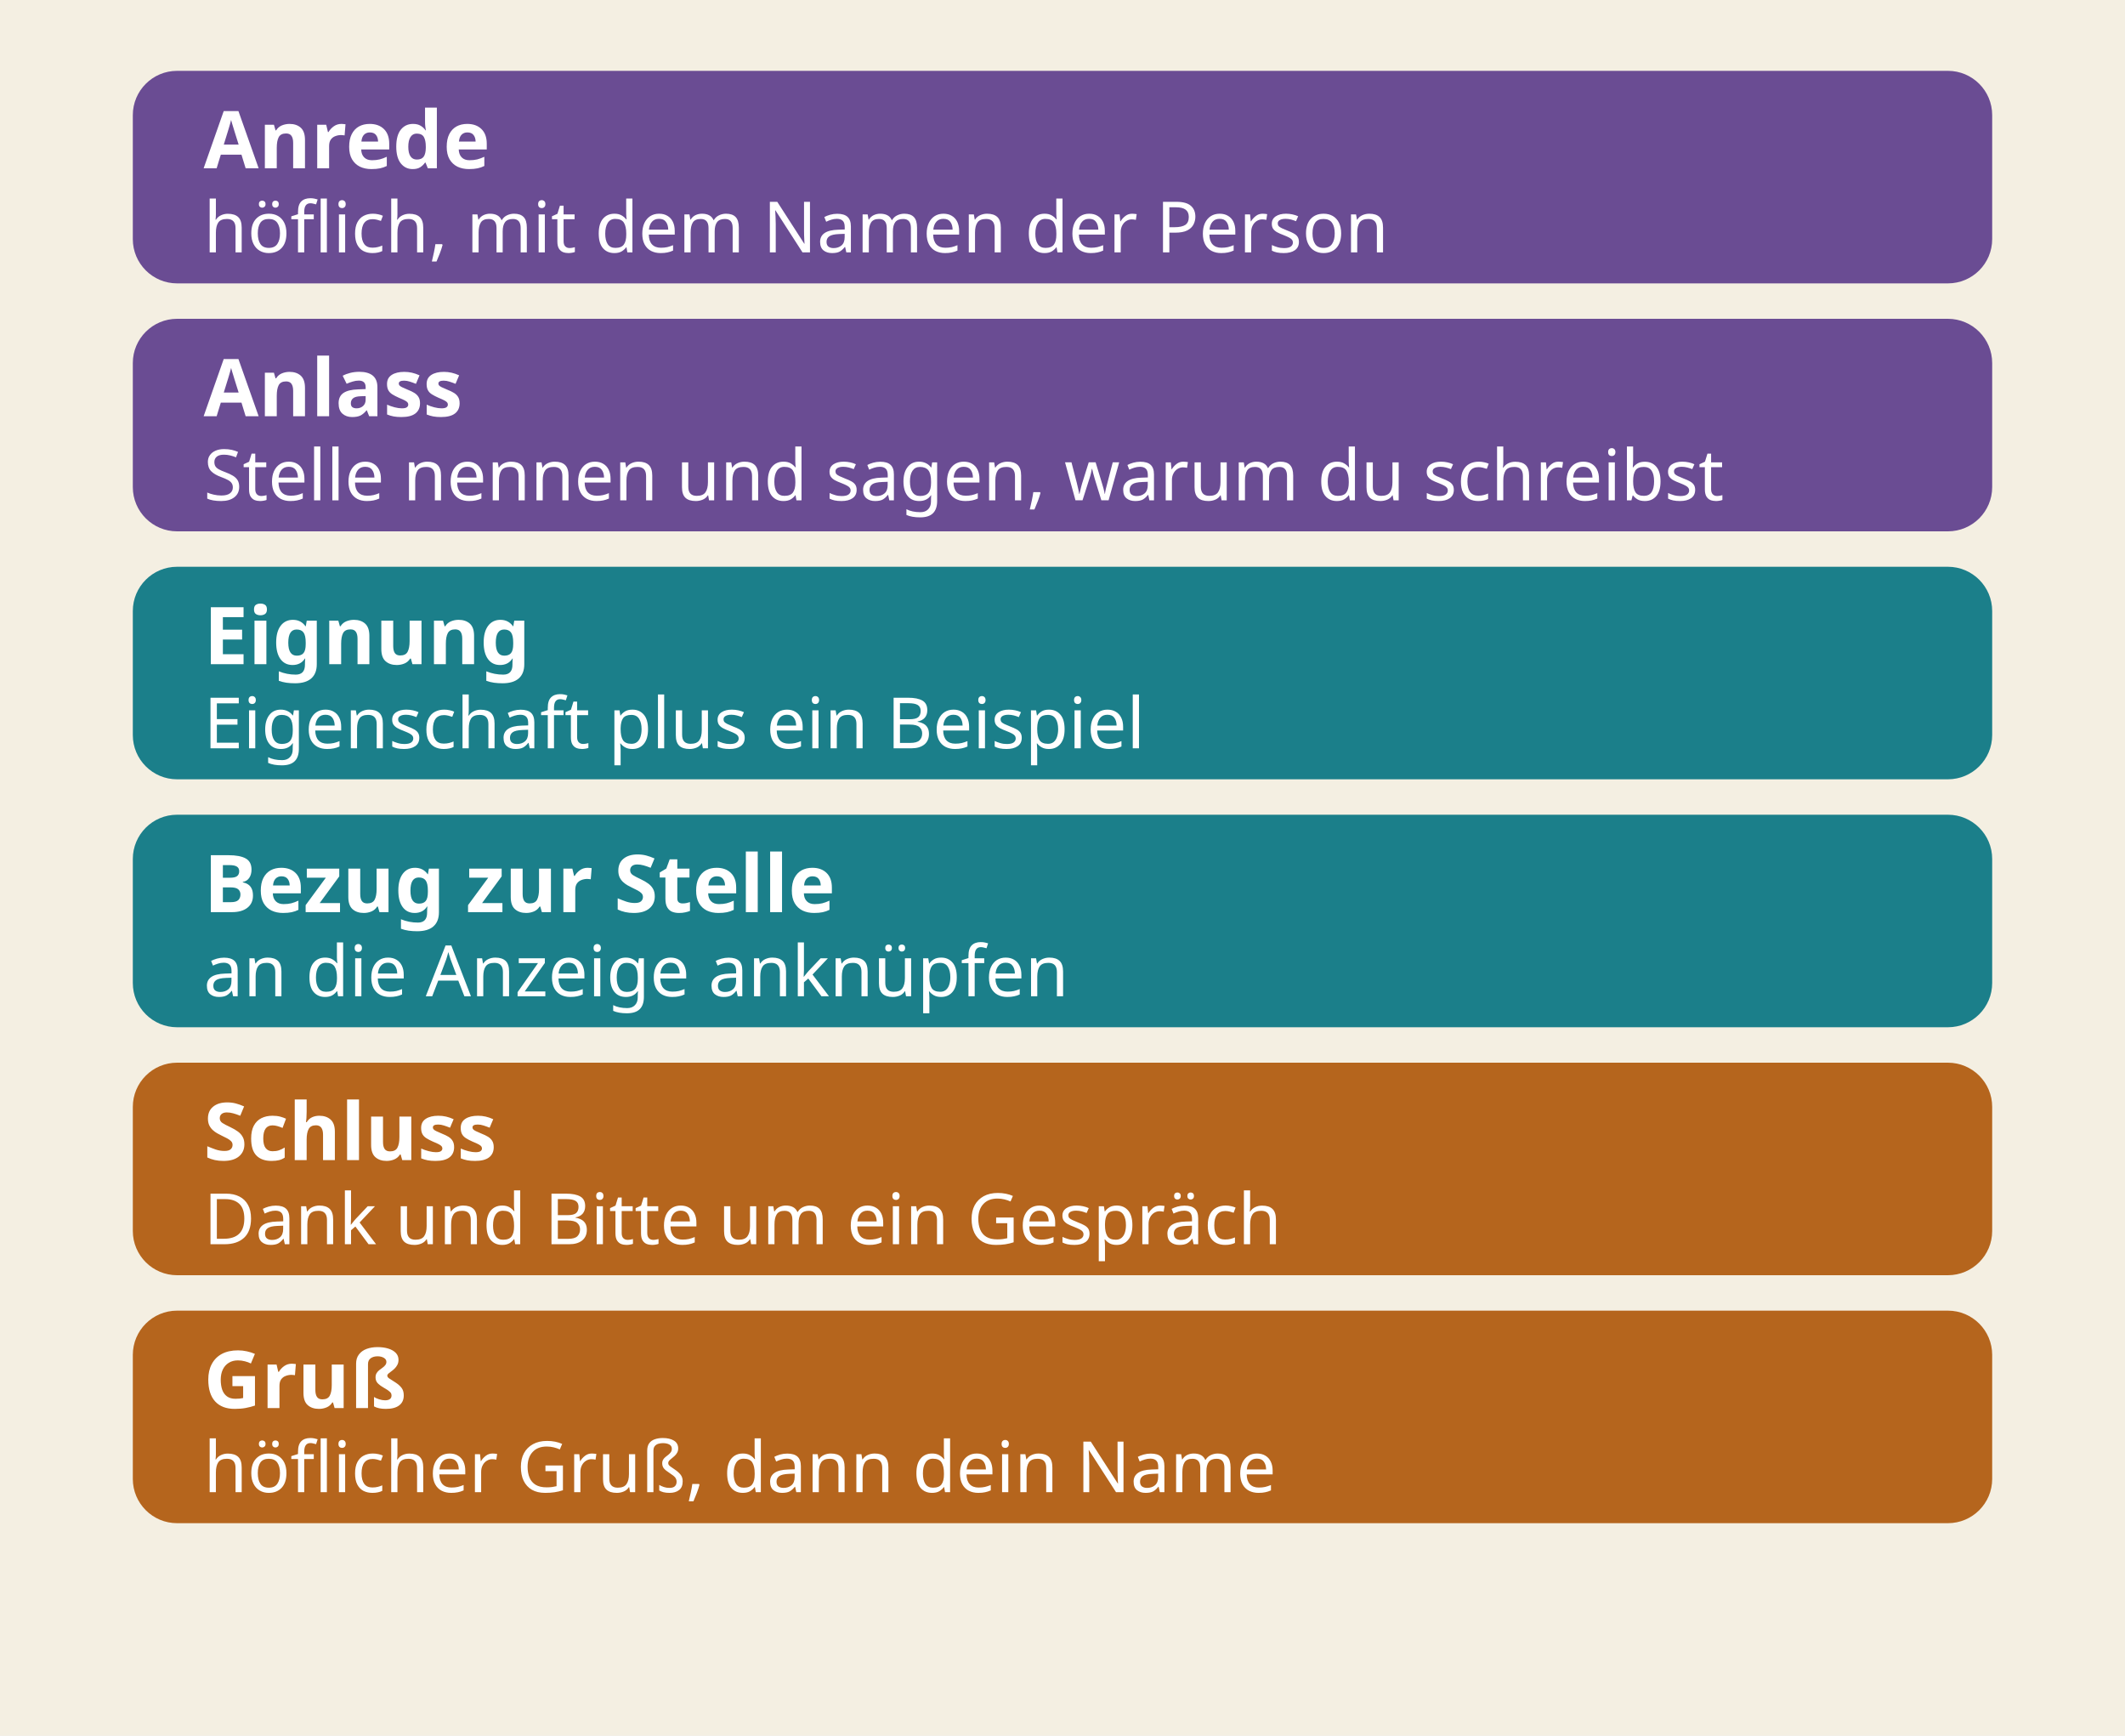
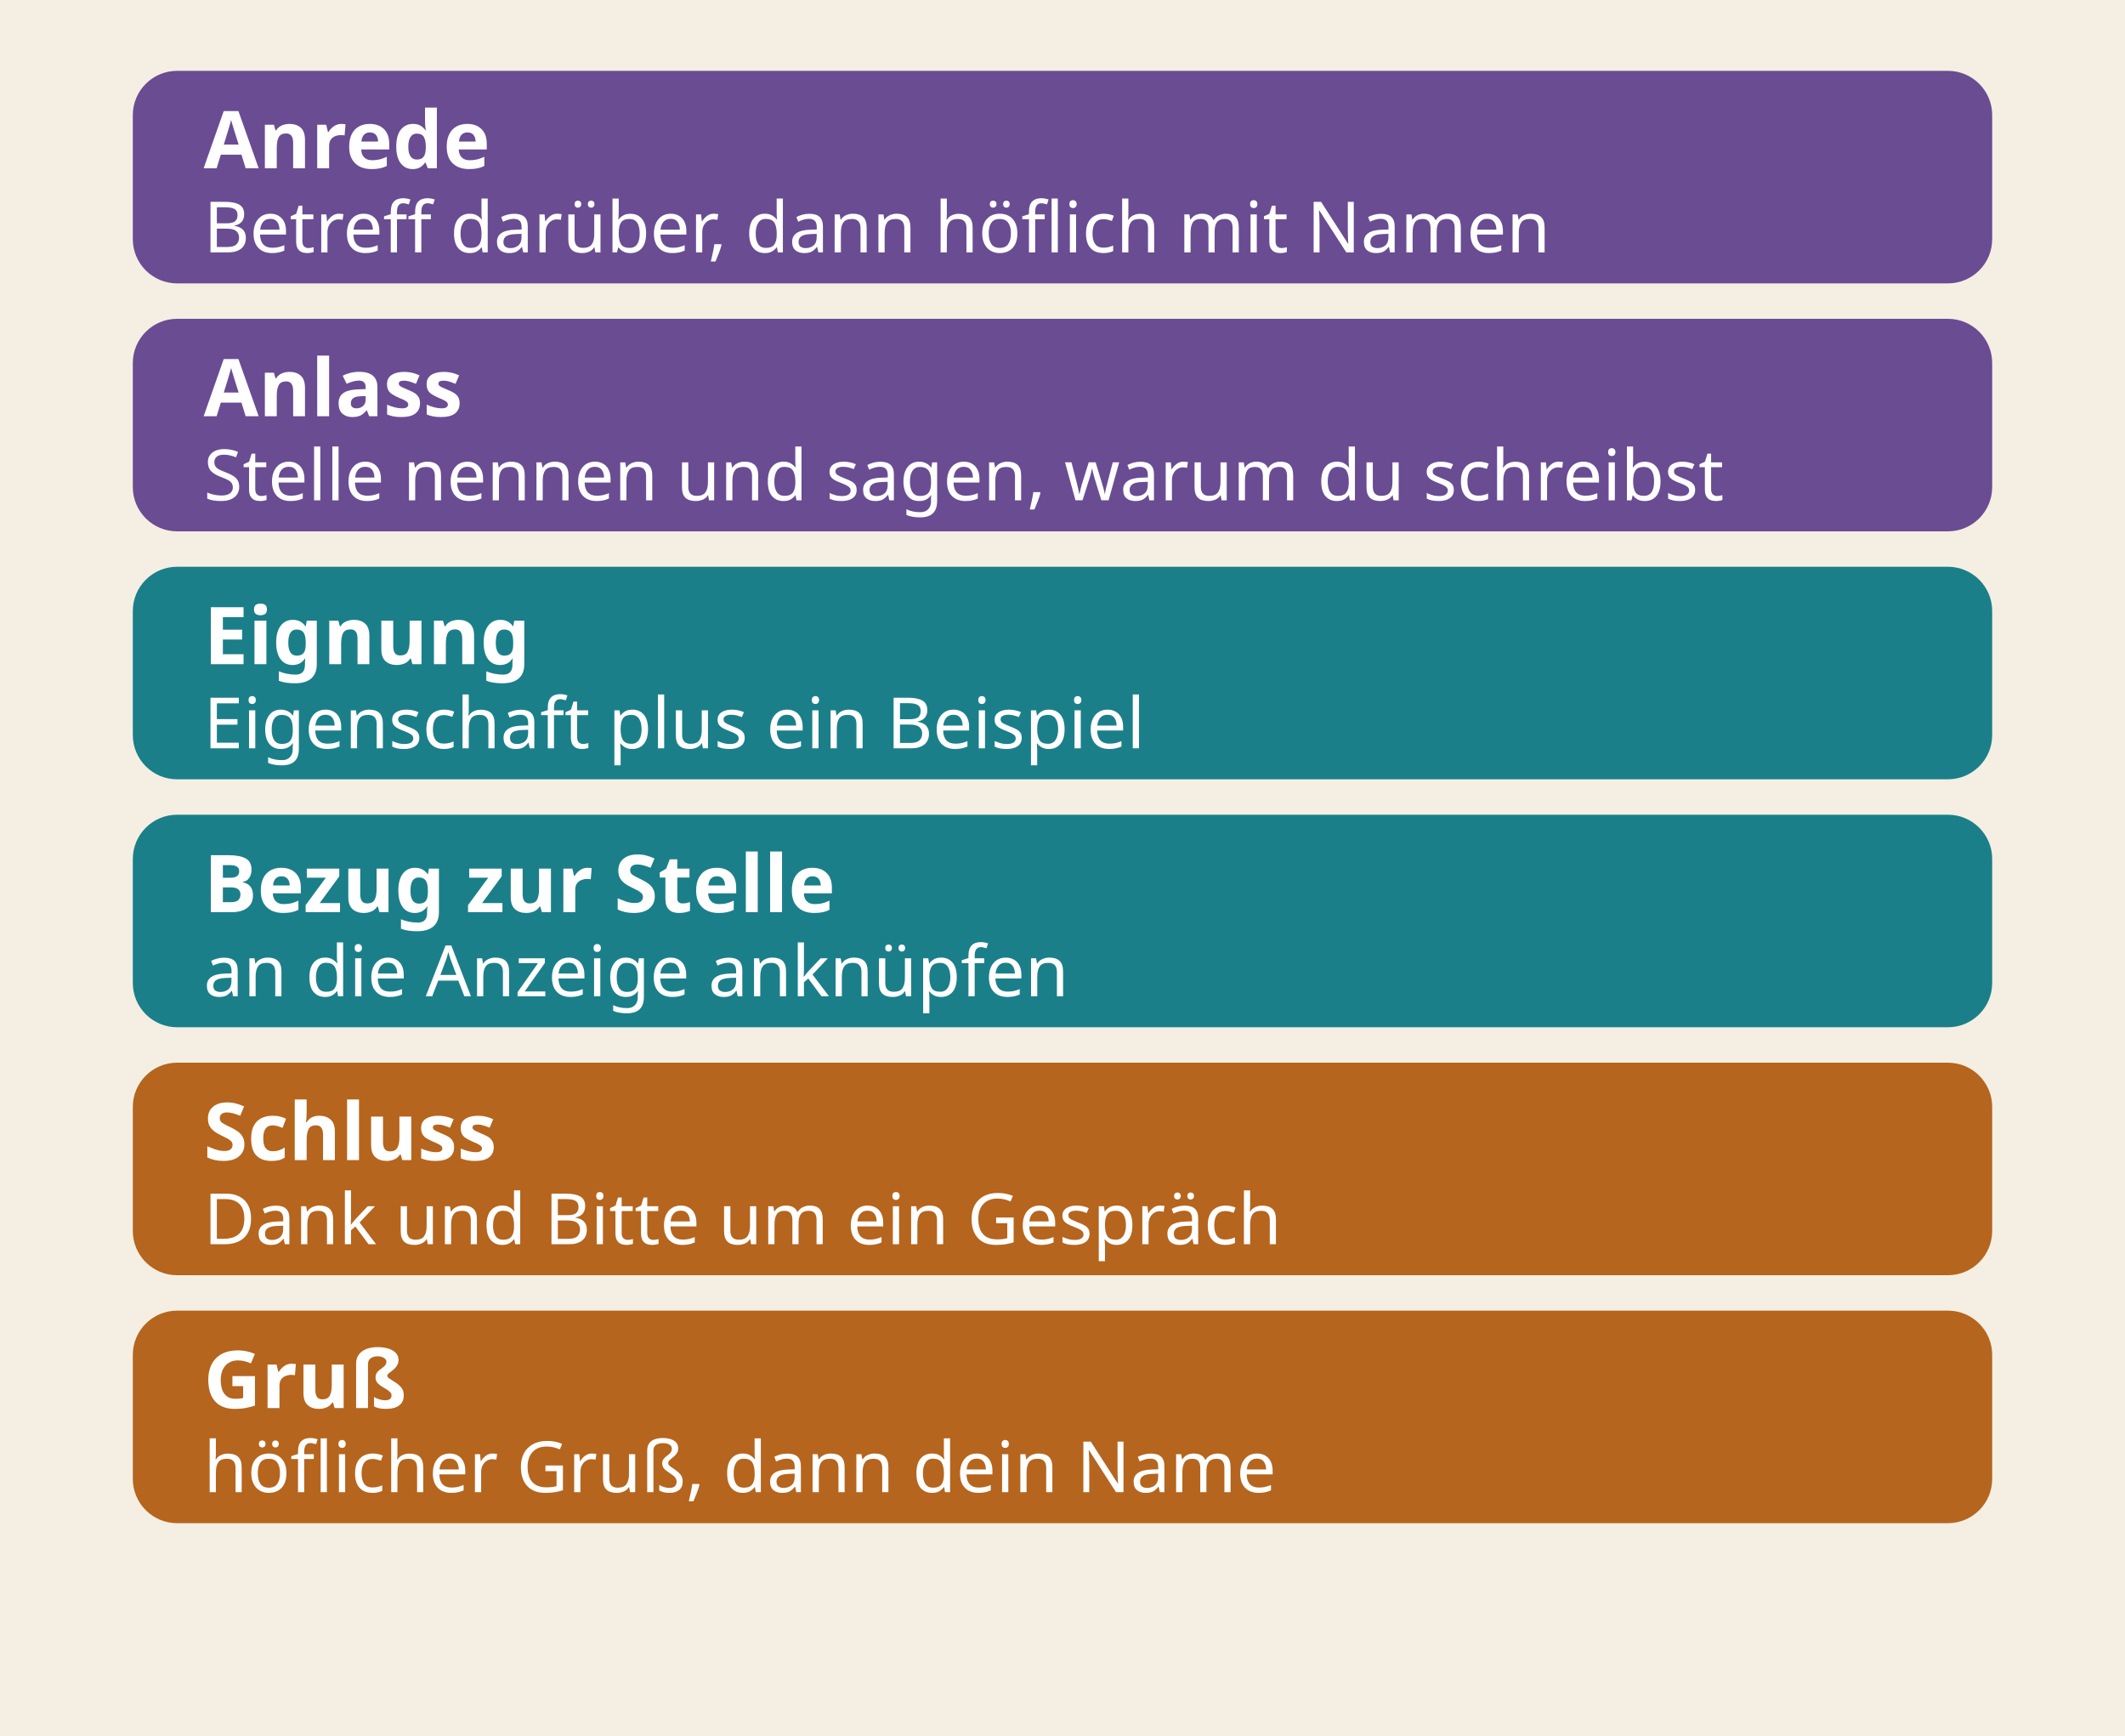
<svg xmlns="http://www.w3.org/2000/svg" viewBox="0 0 480 392" role="img" aria-labelledby="t d">
  <rect width="480" height="392" fill="#f4efe2" />
  <rect x="30" y="16" width="420" height="48" rx="10" fill="#6a4c93" />
  <text x="46" y="38" font-family="sans-serif" font-size="18" font-weight="bold" fill="#fff">Anrede</text>
-   <text x="46" y="57" font-family="sans-serif" font-size="16" fill="#fff">höflich, mit dem Namen der Person</text>
+   <text x="46" y="57" font-family="sans-serif" font-size="16" fill="#fff">Betreff darüber, dann höflich mit Namen</text>
  <rect x="30" y="72" width="420" height="48" rx="10" fill="#6a4c93" />
  <text x="46" y="94" font-family="sans-serif" font-size="18" font-weight="bold" fill="#fff">Anlass</text>
  <text x="46" y="113" font-family="sans-serif" font-size="16" fill="#fff">Stelle nennen und sagen, warum du schreibst</text>
  <rect x="30" y="128" width="420" height="48" rx="10" fill="#1b7f8a" />
  <text x="46" y="150" font-family="sans-serif" font-size="18" font-weight="bold" fill="#fff">Eignung</text>
  <text x="46" y="169" font-family="sans-serif" font-size="16" fill="#fff">Eigenschaft plus ein Beispiel</text>
  <rect x="30" y="184" width="420" height="48" rx="10" fill="#1b7f8a" />
  <text x="46" y="206" font-family="sans-serif" font-size="18" font-weight="bold" fill="#fff">Bezug zur Stelle</text>
  <text x="46" y="225" font-family="sans-serif" font-size="16" fill="#fff">an die Anzeige anknüpfen</text>
  <rect x="30" y="240" width="420" height="48" rx="10" fill="#b5651d" />
  <text x="46" y="262" font-family="sans-serif" font-size="18" font-weight="bold" fill="#fff">Schluss</text>
  <text x="46" y="281" font-family="sans-serif" font-size="16" fill="#fff">Dank und Bitte um ein Gespräch</text>
  <rect x="30" y="296" width="420" height="48" rx="10" fill="#b5651d" />
  <text x="46" y="318" font-family="sans-serif" font-size="18" font-weight="bold" fill="#fff">Gruß</text>
  <text x="46" y="337" font-family="sans-serif" font-size="16" fill="#fff">höflicher Gruß, dann dein Name</text>
</svg>
